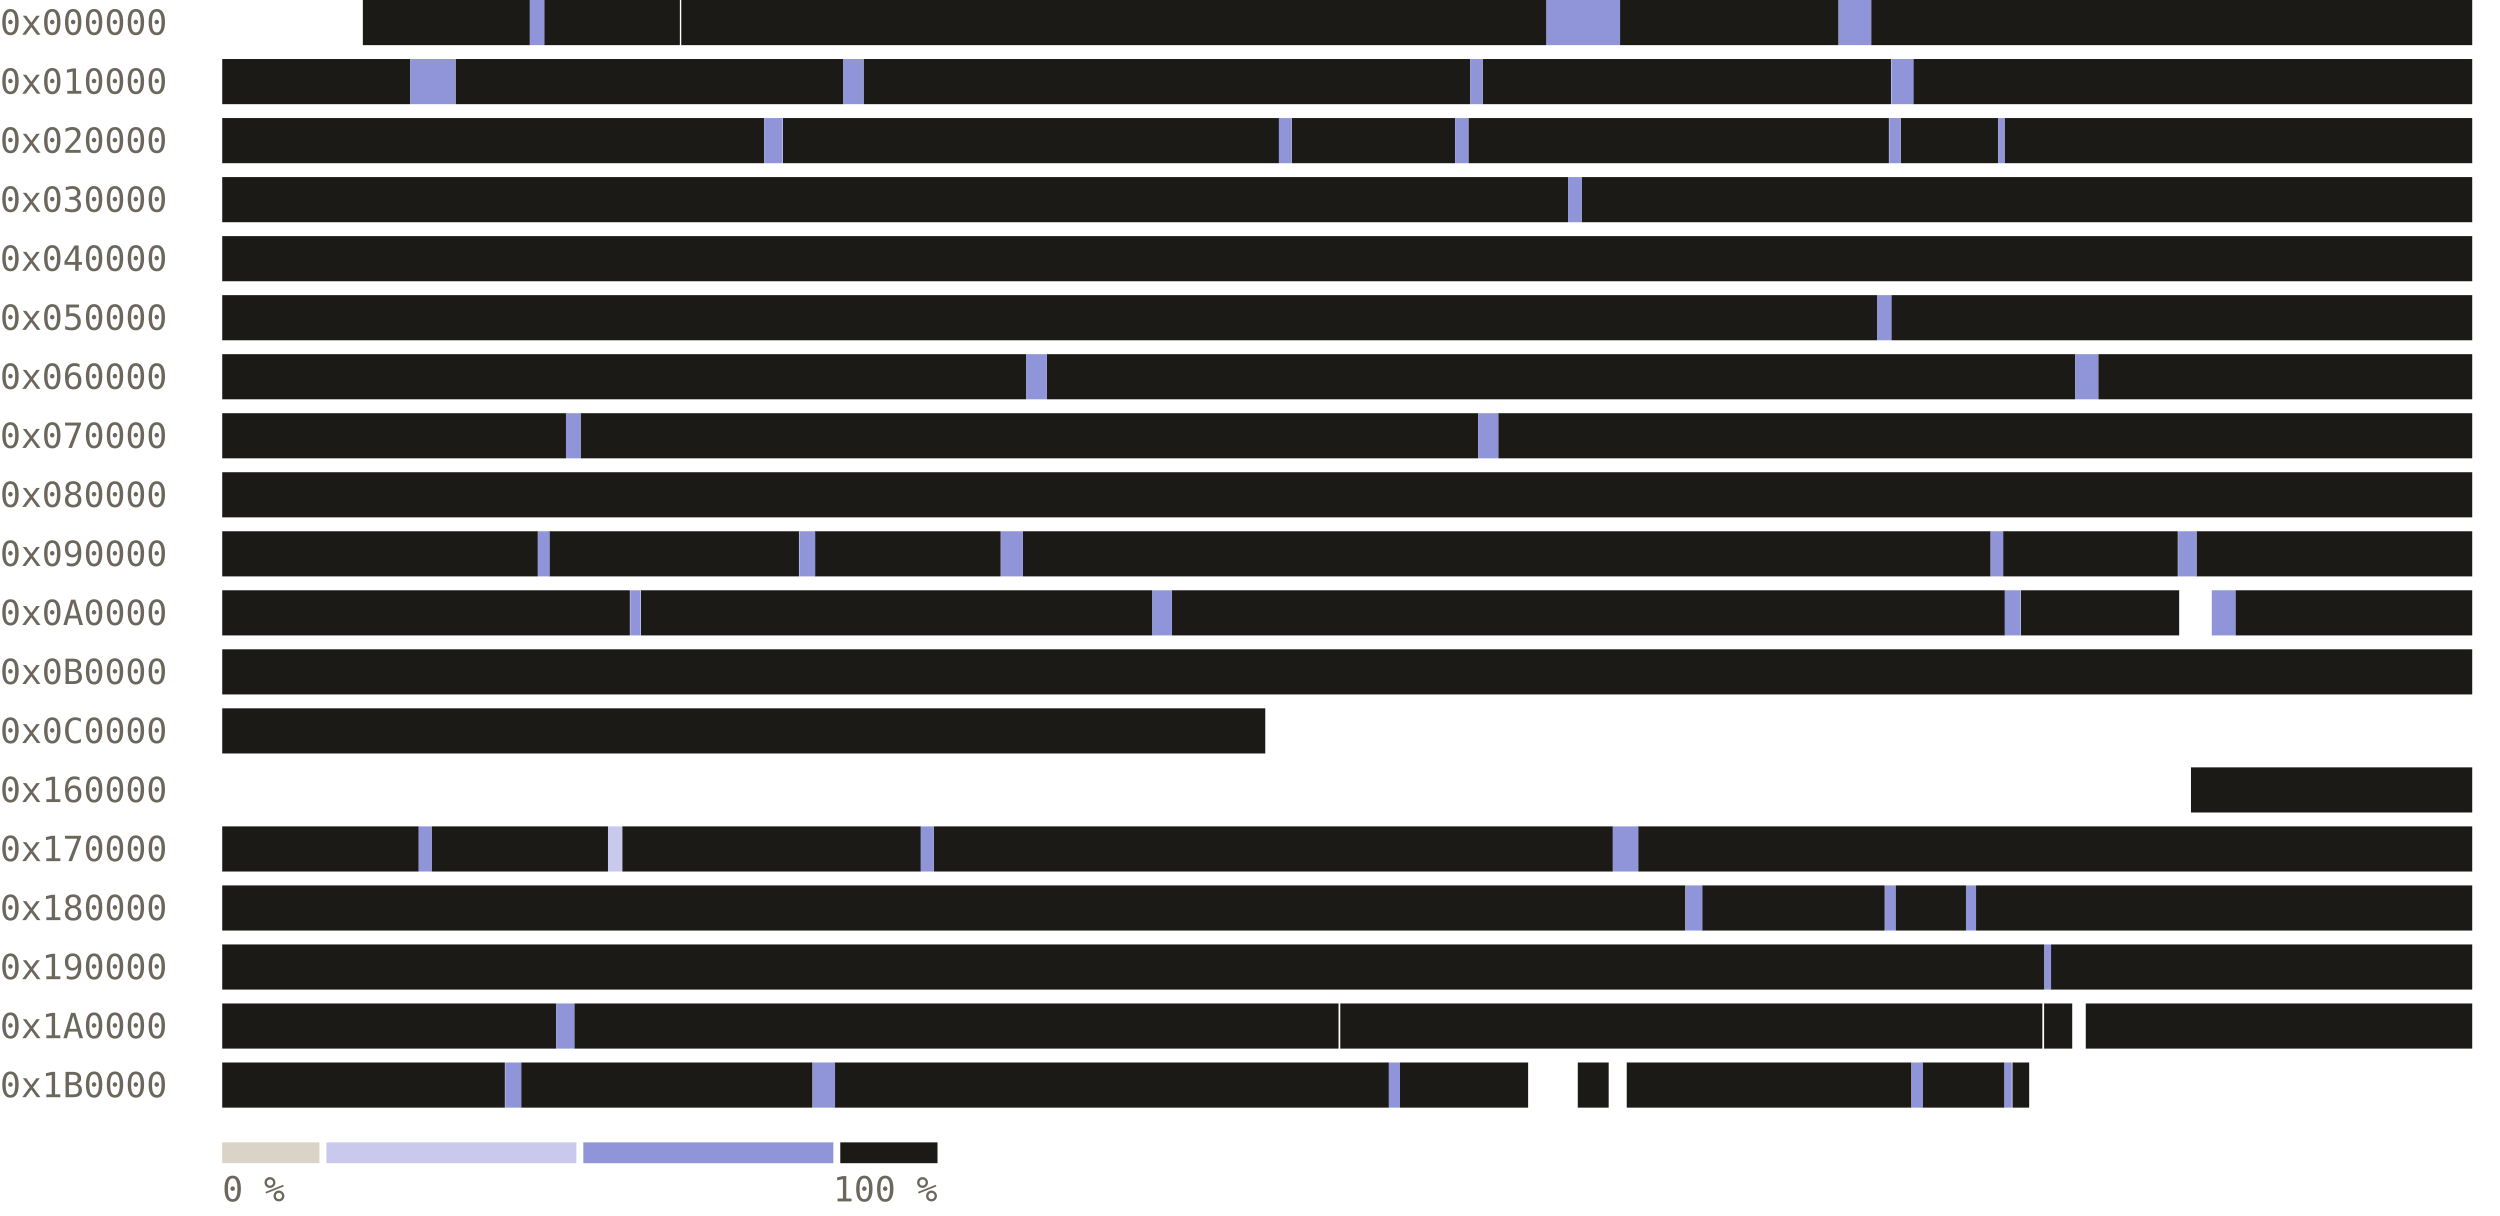
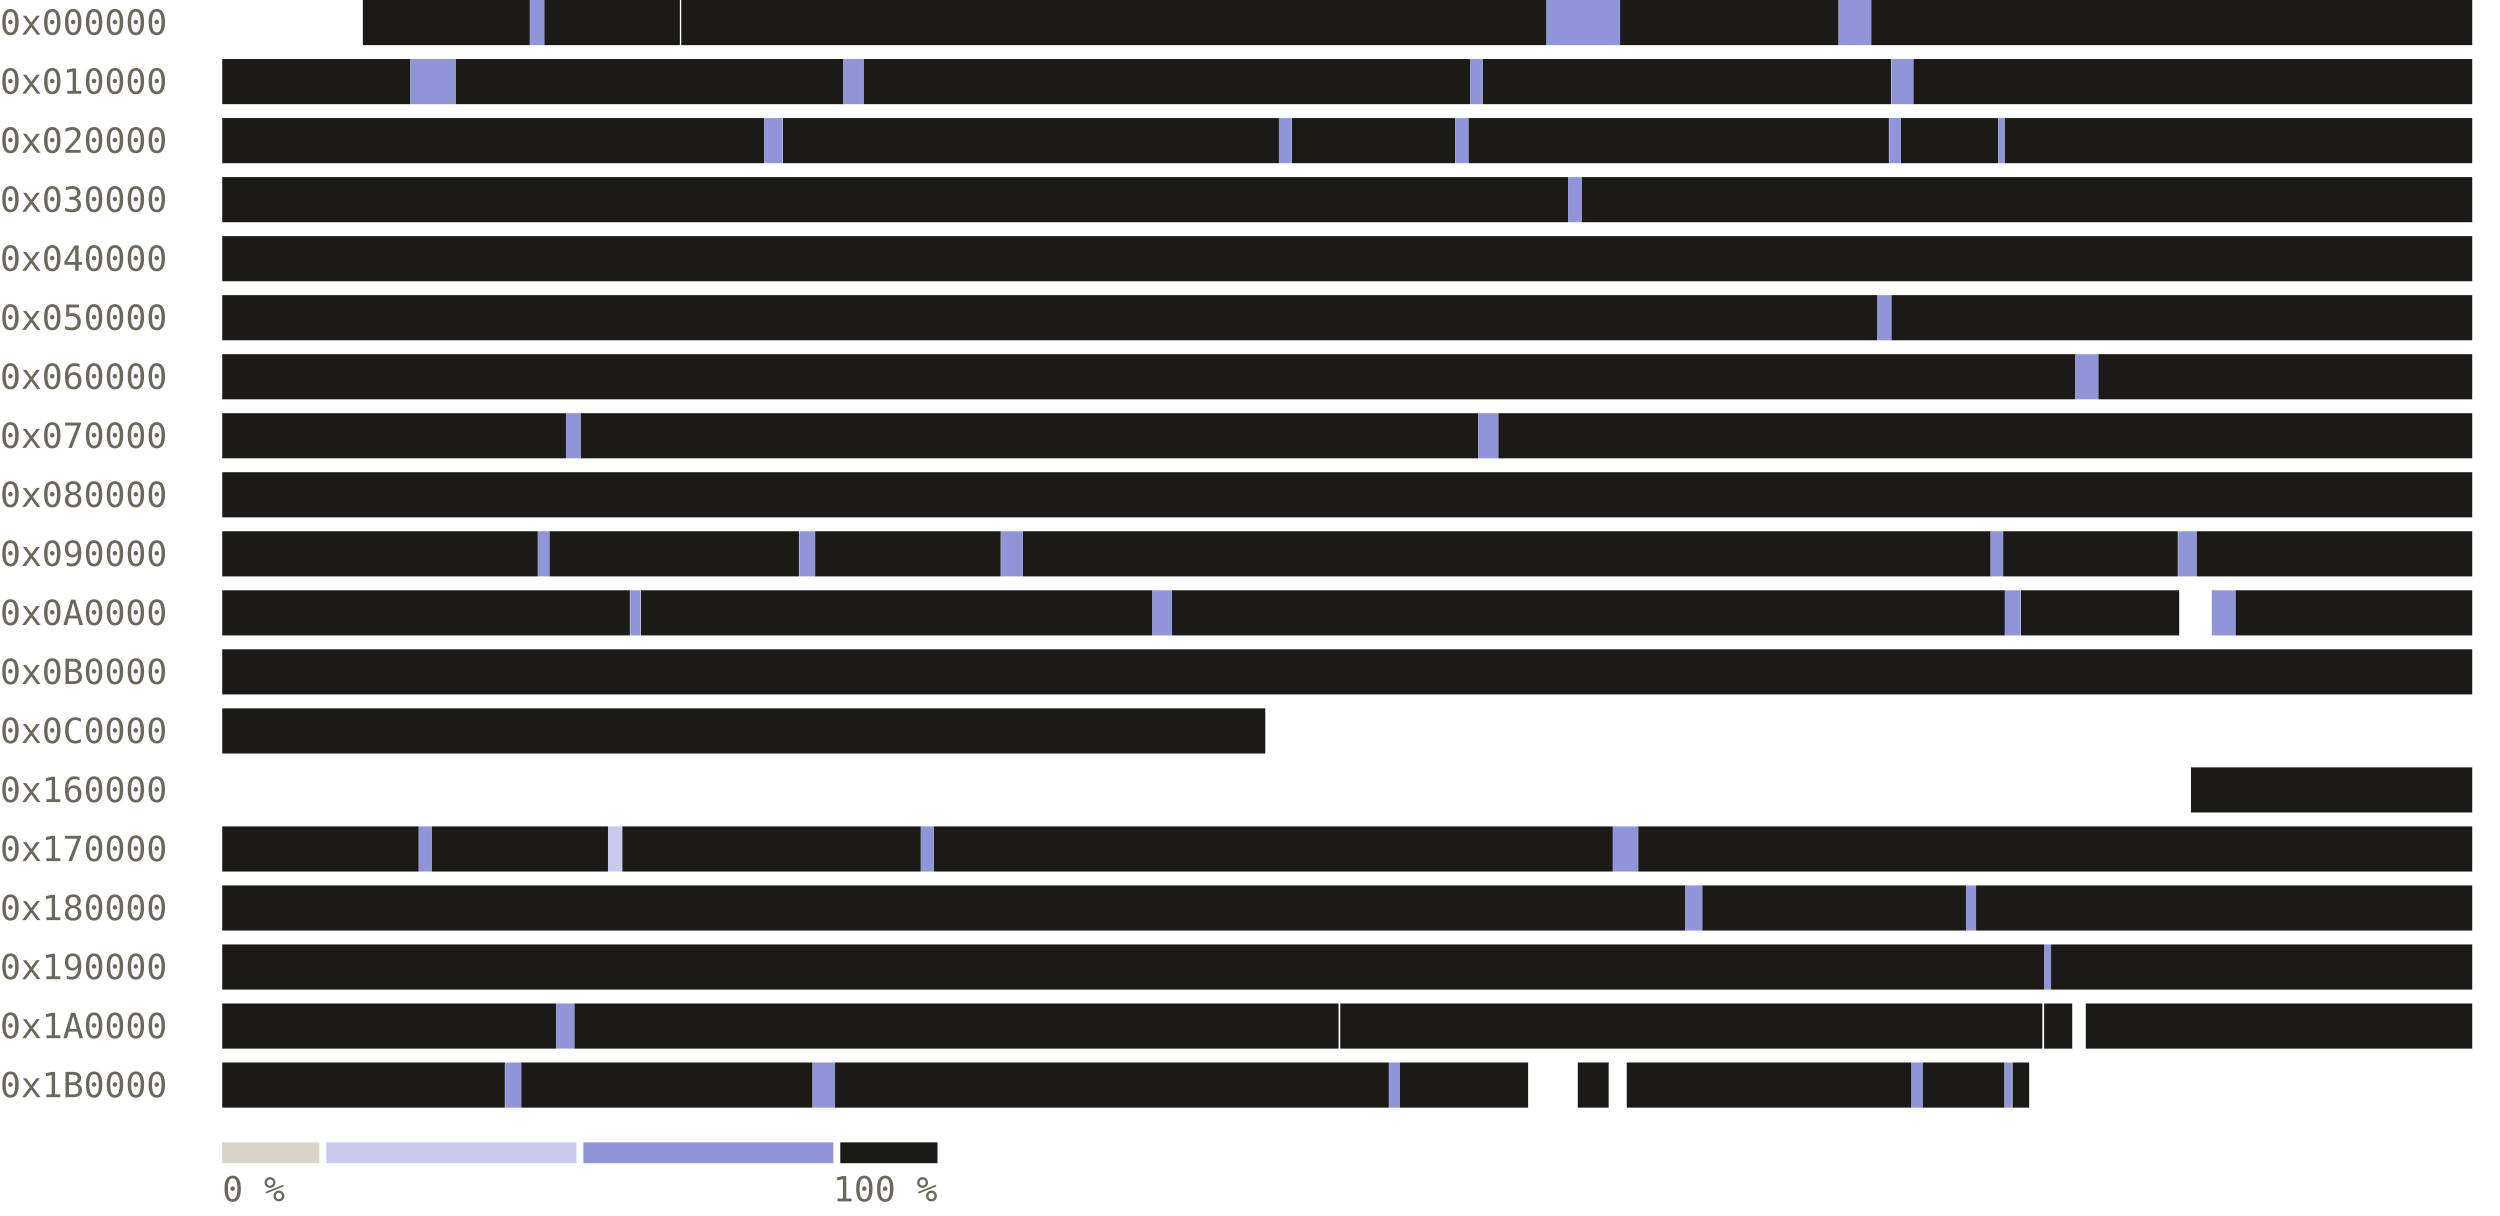
<svg xmlns="http://www.w3.org/2000/svg" viewBox="0 0 720 350" width="720" height="350">
  <style>text{font:10px monospace;fill:#6b675c}.q0{fill:#d9d4c7}.q1{fill:#e3e2f2}.q2{fill:#d6d6ef}.q3{fill:#c8c9ec}.q4{fill:#babce8}.q5{fill:#acafe4}.q6{fill:#9ea2df}.q7{fill:#9094d8}.q8{fill:#8186cf}.q9{fill:#7277c4}.q10{fill:#1b1a17}@media (prefers-color-scheme:dark){text{fill:#a8a293}.q0{fill:#4a463d}.q1{fill:#35375a}.q2{fill:#3c3f66}.q3{fill:#444772}.q4{fill:#4d517f}.q5{fill:#575b8c}.q6{fill:#62669a}.q7{fill:#6e72a8}.q8{fill:#7b7fb6}.q9{fill:#888cc4}.q10{fill:#d6d0bd}}</style>
  <text x="0" y="10">0x000000</text>
  <text x="0" y="27">0x010000</text>
  <text x="0" y="44">0x020000</text>
  <text x="0" y="61">0x030000</text>
  <text x="0" y="78">0x040000</text>
  <text x="0" y="95">0x050000</text>
  <text x="0" y="112">0x060000</text>
  <text x="0" y="129">0x070000</text>
  <text x="0" y="146">0x080000</text>
  <text x="0" y="163">0x090000</text>
  <text x="0" y="180">0x0A0000</text>
  <text x="0" y="197">0x0B0000</text>
  <text x="0" y="214">0x0C0000</text>
  <text x="0" y="231">0x160000</text>
  <text x="0" y="248">0x170000</text>
  <text x="0" y="265">0x180000</text>
  <text x="0" y="282">0x190000</text>
  <text x="0" y="299">0x1A0000</text>
  <text x="0" y="316">0x1B0000</text>
-   <path class="q10" d="M104.5 0h48.1v13h-48.1zM156.7 0h39.1v13h-39.1zM196.2 0h249.2v13h-249.2zM466.5 0h63v13h-63zM538.9 0h173.1v13h-173.1zM64 17h54.1v13h-54.1zM131.2 17h111.7v13h-111.7zM248.7 17h174.7v13h-174.7zM427 17h117.6v13h-117.6zM551 17h161v13h-161zM64 34h156.1v13h-156.1zM225.5 34h142.9v13h-142.9zM372 34h47.1v13h-47.1zM422.9 34h121.1v13h-121.1zM547.4 34h28.1v13h-28.1zM577.3 34h134.7v13h-134.7zM64 51h387.6v13h-387.6zM455.5 51h256.5v13h-256.5zM64 68h648v13h-648zM64 85h476.7v13h-476.7zM544.7 85h167.3v13h-167.3zM64 102h231.6v13h-231.6zM301.5 102h296.2v13h-296.2zM604.3 102h107.7v13h-107.7zM64 119h99v13h-99zM167.2 119h258.5v13h-258.5zM431.5 119h280.5v13h-280.5zM64 136h648v13h-648zM64 153h90.9v13h-90.9zM158.2 153h71.9v13h-71.9zM234.7 153h53.5v13h-53.5zM294.6 153h278.7v13h-278.7zM576.9 153h50.3v13h-50.3zM632.6 153h79.4v13h-79.4zM64 170h117.4v13h-117.4zM184.6 170h147.3v13h-147.3zM337.5 170h239.9v13h-239.9zM582 170h45.6v13h-45.6zM643.8 170h68.2v13h-68.2zM64 187h648v13h-648zM64 204h300.4v13h-300.4zM631 221h81v13h-81zM64 238h56.6v13h-56.6zM124.3 238h50.8v13h-50.8zM179.2 238h86v13h-86zM268.9 238h195.6v13h-195.6zM471.8 238h240.2v13h-240.2zM64 255h421.4v13h-421.4zM490.2 255h52.6v13h-52.6zM545.9 255h20.3v13h-20.3zM569.1 255h142.9v13h-142.9zM64 272h524.8v13h-524.8zM590.7 272h121.3v13h-121.3zM64 289h96.2v13h-96.2zM165.4 289h220.1v13h-220.1zM386 289h202.2v13h-202.2zM588.7 289h8.1v13h-8.1zM600.7 289h111.3v13h-111.3zM64 306h81.4v13h-81.4zM150.1 306h83.9v13h-83.9zM240.4 306h159.6v13h-159.6zM403.2 306h36.9v13h-36.9zM454.4 306h8.9v13h-8.9zM468.5 306h82v13h-82zM553.7 306h23.6v13h-23.6zM579.6 306h4.8v13h-4.8z" />
-   <path class="q7" d="M152.6 0h4.2v13h-4.2zM445.4 0h21.2v13h-21.2zM529.6 0h9.3v13h-9.3zM118.1 17h13v13h-13zM242.9 17h5.8v13h-5.8zM423.4 17h3.6v13h-3.6zM544.7 17h6.4v13h-6.4zM220.1 34h5.3v13h-5.3zM368.3 34h3.6v13h-3.6zM419.1 34h3.8v13h-3.8zM544.1 34h3.3v13h-3.3zM575.5 34h1.9v13h-1.9zM451.6 51h3.9v13h-3.9zM540.7 85h4v13h-4zM295.6 102h5.9v13h-5.9zM597.7 102h6.6v13h-6.6zM163 119h4.2v13h-4.2zM425.7 119h5.8v13h-5.8zM154.9 153h3.4v13h-3.4zM230.2 153h4.6v13h-4.6zM288.3 153h6.3v13h-6.3zM573.3 153h3.6v13h-3.6zM627.3 153h5.3v13h-5.3zM181.5 170h3v13h-3zM331.9 170h5.6v13h-5.6zM577.4 170h4.5v13h-4.5zM637 170h6.8v13h-6.8zM120.6 238h3.7v13h-3.7zM265.2 238h3.7v13h-3.7zM464.5 238h7.3v13h-7.3zM485.5 255h4.8v13h-4.8zM542.9 255h3v13h-3zM566.2 255h2.9v13h-2.9zM588.8 272h1.9v13h-1.9zM160.2 289h5.2v13h-5.2zM145.5 306h4.6v13h-4.6zM234.1 306h6.4v13h-6.4zM400 306h3.2v13h-3.2zM550.6 306h3.2v13h-3.2zM577.3 306h2.1v13h-2.1z" />
+   <path class="q10" d="M104.5 0h48.1v13h-48.1zM156.7 0h39.1v13h-39.1zM196.2 0h249.2v13h-249.2zM466.5 0h63v13h-63zM538.9 0h173.1v13h-173.1zM64 17h54.1v13h-54.1zM131.2 17h111.7v13h-111.7zM248.7 17h174.7v13h-174.7zM427 17h117.6v13h-117.6zM551 17h161v13h-161zM64 34h156.1v13h-156.1zM225.5 34h142.9v13h-142.9zM372 34h47.1v13h-47.1zM422.9 34h121.1v13h-121.1zM547.4 34h28.1v13h-28.1zM577.3 34h134.7v13h-134.7zM64 51h387.6v13h-387.6zM455.5 51h256.5v13h-256.5zM64 68h648v13h-648zM64 85h476.7v13h-476.7zM544.7 85h167.3v13h-167.3zM64 102h533.7v13h-533.7zM604.3 102h107.7v13h-107.7zM64 119h99v13h-99zM167.2 119h258.5v13h-258.5zM431.5 119h280.5v13h-280.5zM64 136h648v13h-648zM64 153h90.9v13h-90.9zM158.2 153h71.9v13h-71.9zM234.7 153h53.5v13h-53.5zM294.6 153h278.7v13h-278.7zM576.9 153h50.3v13h-50.3zM632.6 153h79.4v13h-79.4zM64 170h117.4v13h-117.4zM184.6 170h147.3v13h-147.3zM337.5 170h239.9v13h-239.9zM582 170h45.6v13h-45.6zM643.8 170h68.2v13h-68.2zM64 187h648v13h-648zM64 204h300.4v13h-300.4zM631 221h81v13h-81zM64 238h56.6v13h-56.6zM124.3 238h50.8v13h-50.8zM179.2 238h86v13h-86zM268.9 238h195.6v13h-195.6zM471.8 238h240.2v13h-240.2zM64 255h421.4v13h-421.4zM490.2 255h76v13h-76zM569.1 255h142.9v13h-142.9zM64 272h524.8v13h-524.8zM590.7 272h121.3v13h-121.3zM64 289h96.2v13h-96.2zM165.4 289h220.1v13h-220.1zM386 289h202.2v13h-202.2zM588.7 289h8.1v13h-8.1zM600.7 289h111.3v13h-111.3zM64 306h81.4v13h-81.4zM150.1 306h83.9v13h-83.9zM240.4 306h159.6v13h-159.6zM403.2 306h36.9v13h-36.9zM454.4 306h8.9v13h-8.9zM468.5 306h82v13h-82zM553.7 306h23.6v13h-23.6zM579.6 306h4.8v13h-4.8z" />
+   <path class="q7" d="M152.6 0h4.2v13h-4.2zM445.4 0h21.2v13h-21.2zM529.6 0h9.3v13h-9.3zM118.1 17h13v13h-13zM242.9 17h5.8v13h-5.8zM423.4 17h3.6v13h-3.6zM544.7 17h6.4v13h-6.4zM220.1 34h5.3v13h-5.3zM368.3 34h3.6v13h-3.6zM419.1 34h3.8v13h-3.8zM544.1 34h3.3v13h-3.3zM575.5 34h1.9v13h-1.9zM451.6 51h3.9v13h-3.9zM540.7 85h4v13h-4zM597.7 102h6.6v13h-6.6zM163 119h4.2v13h-4.2zM425.7 119h5.8v13h-5.8zM154.9 153h3.4v13h-3.4zM230.2 153h4.6v13h-4.6zM288.3 153h6.3v13h-6.3zM573.3 153h3.6v13h-3.6zM627.3 153h5.3v13h-5.3zM181.5 170h3v13h-3zM331.9 170h5.6v13h-5.6zM577.4 170h4.5v13h-4.5zM637 170h6.8v13h-6.8zM120.6 238h3.7v13h-3.7zM265.2 238h3.7v13h-3.7zM464.5 238h7.3v13h-7.3zM485.5 255h4.8v13h-4.8zM566.2 255h2.9v13h-2.9zM588.8 272h1.9v13h-1.9zM160.2 289h5.2v13h-5.2zM145.5 306h4.6v13h-4.6zM234.1 306h6.4v13h-6.4zM400 306h3.2v13h-3.2zM550.6 306h3.2v13h-3.2zM577.3 306h2.1v13h-2.1z" />
  <path class="q3" d="M175.1 238h4.1v13h-4.1z" />
  <rect class="q0" x="64" y="329" width="28" height="6" />
  <rect class="q3" x="94" y="329" width="72" height="6" />
  <rect class="q7" x="168" y="329" width="72" height="6" />
  <rect class="q10" x="242" y="329" width="28" height="6" />
  <text x="64" y="346">0 %</text>
  <text x="270" y="346" text-anchor="end">100 %</text>
</svg>
